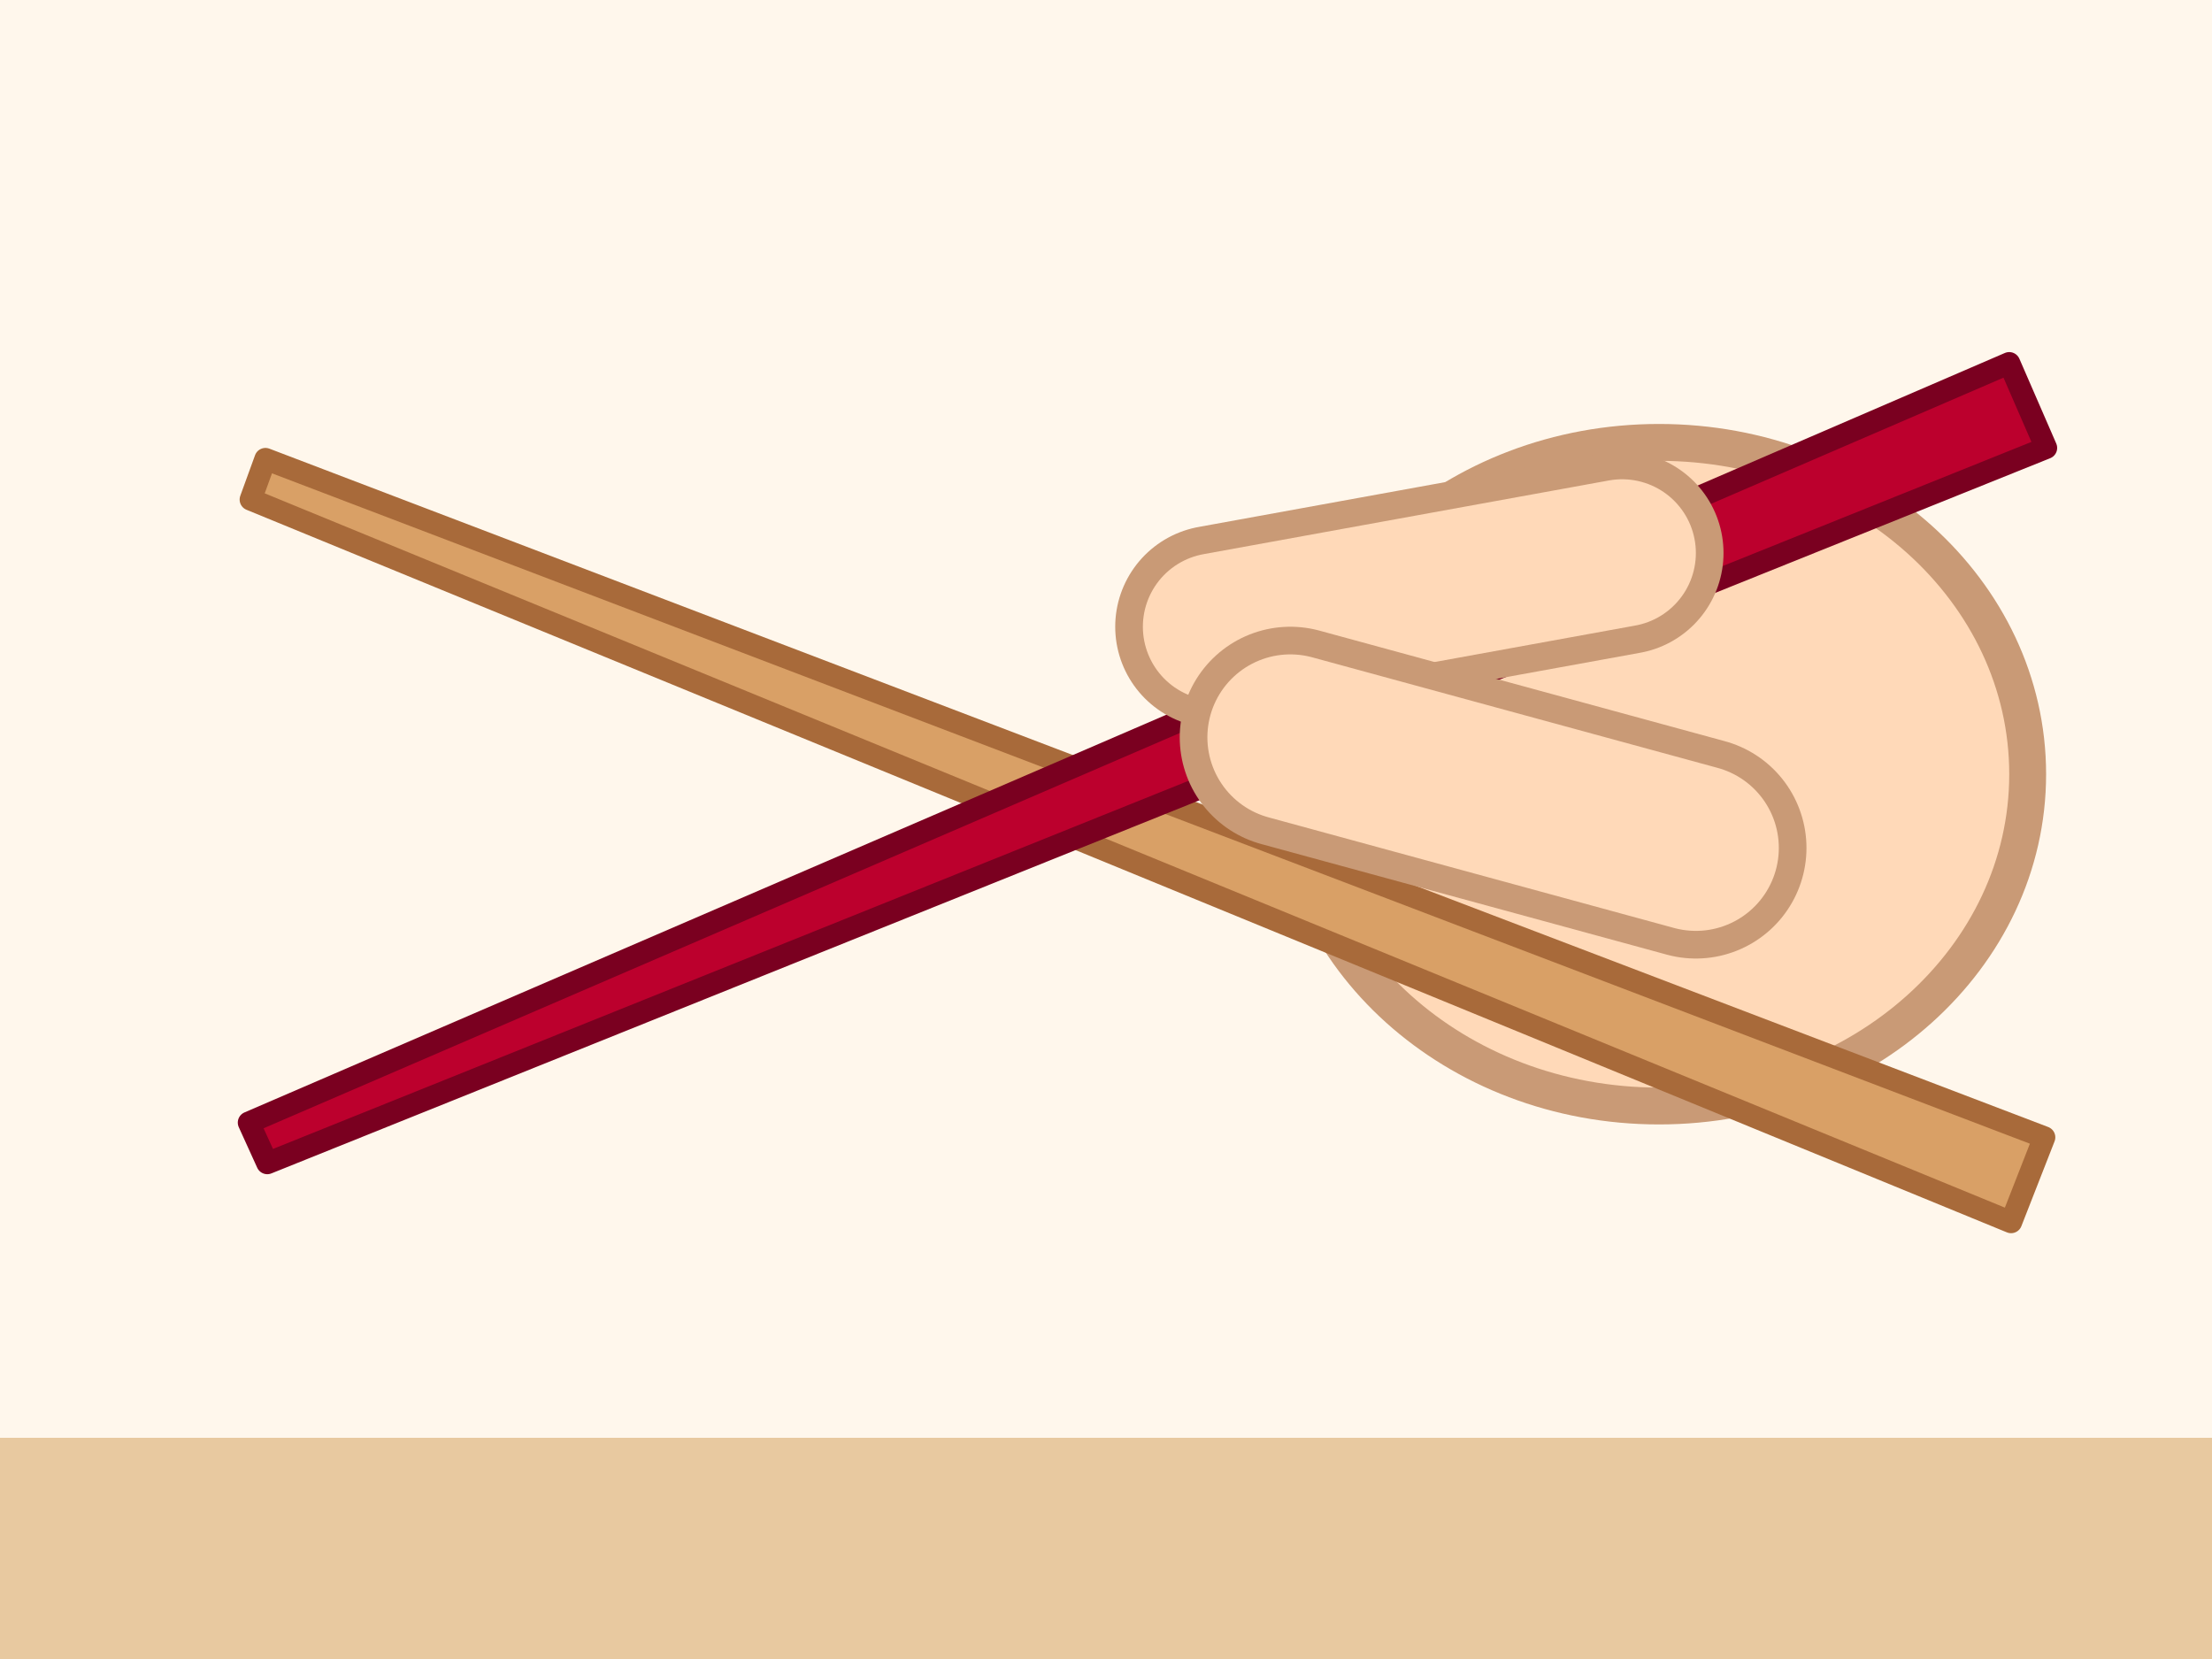
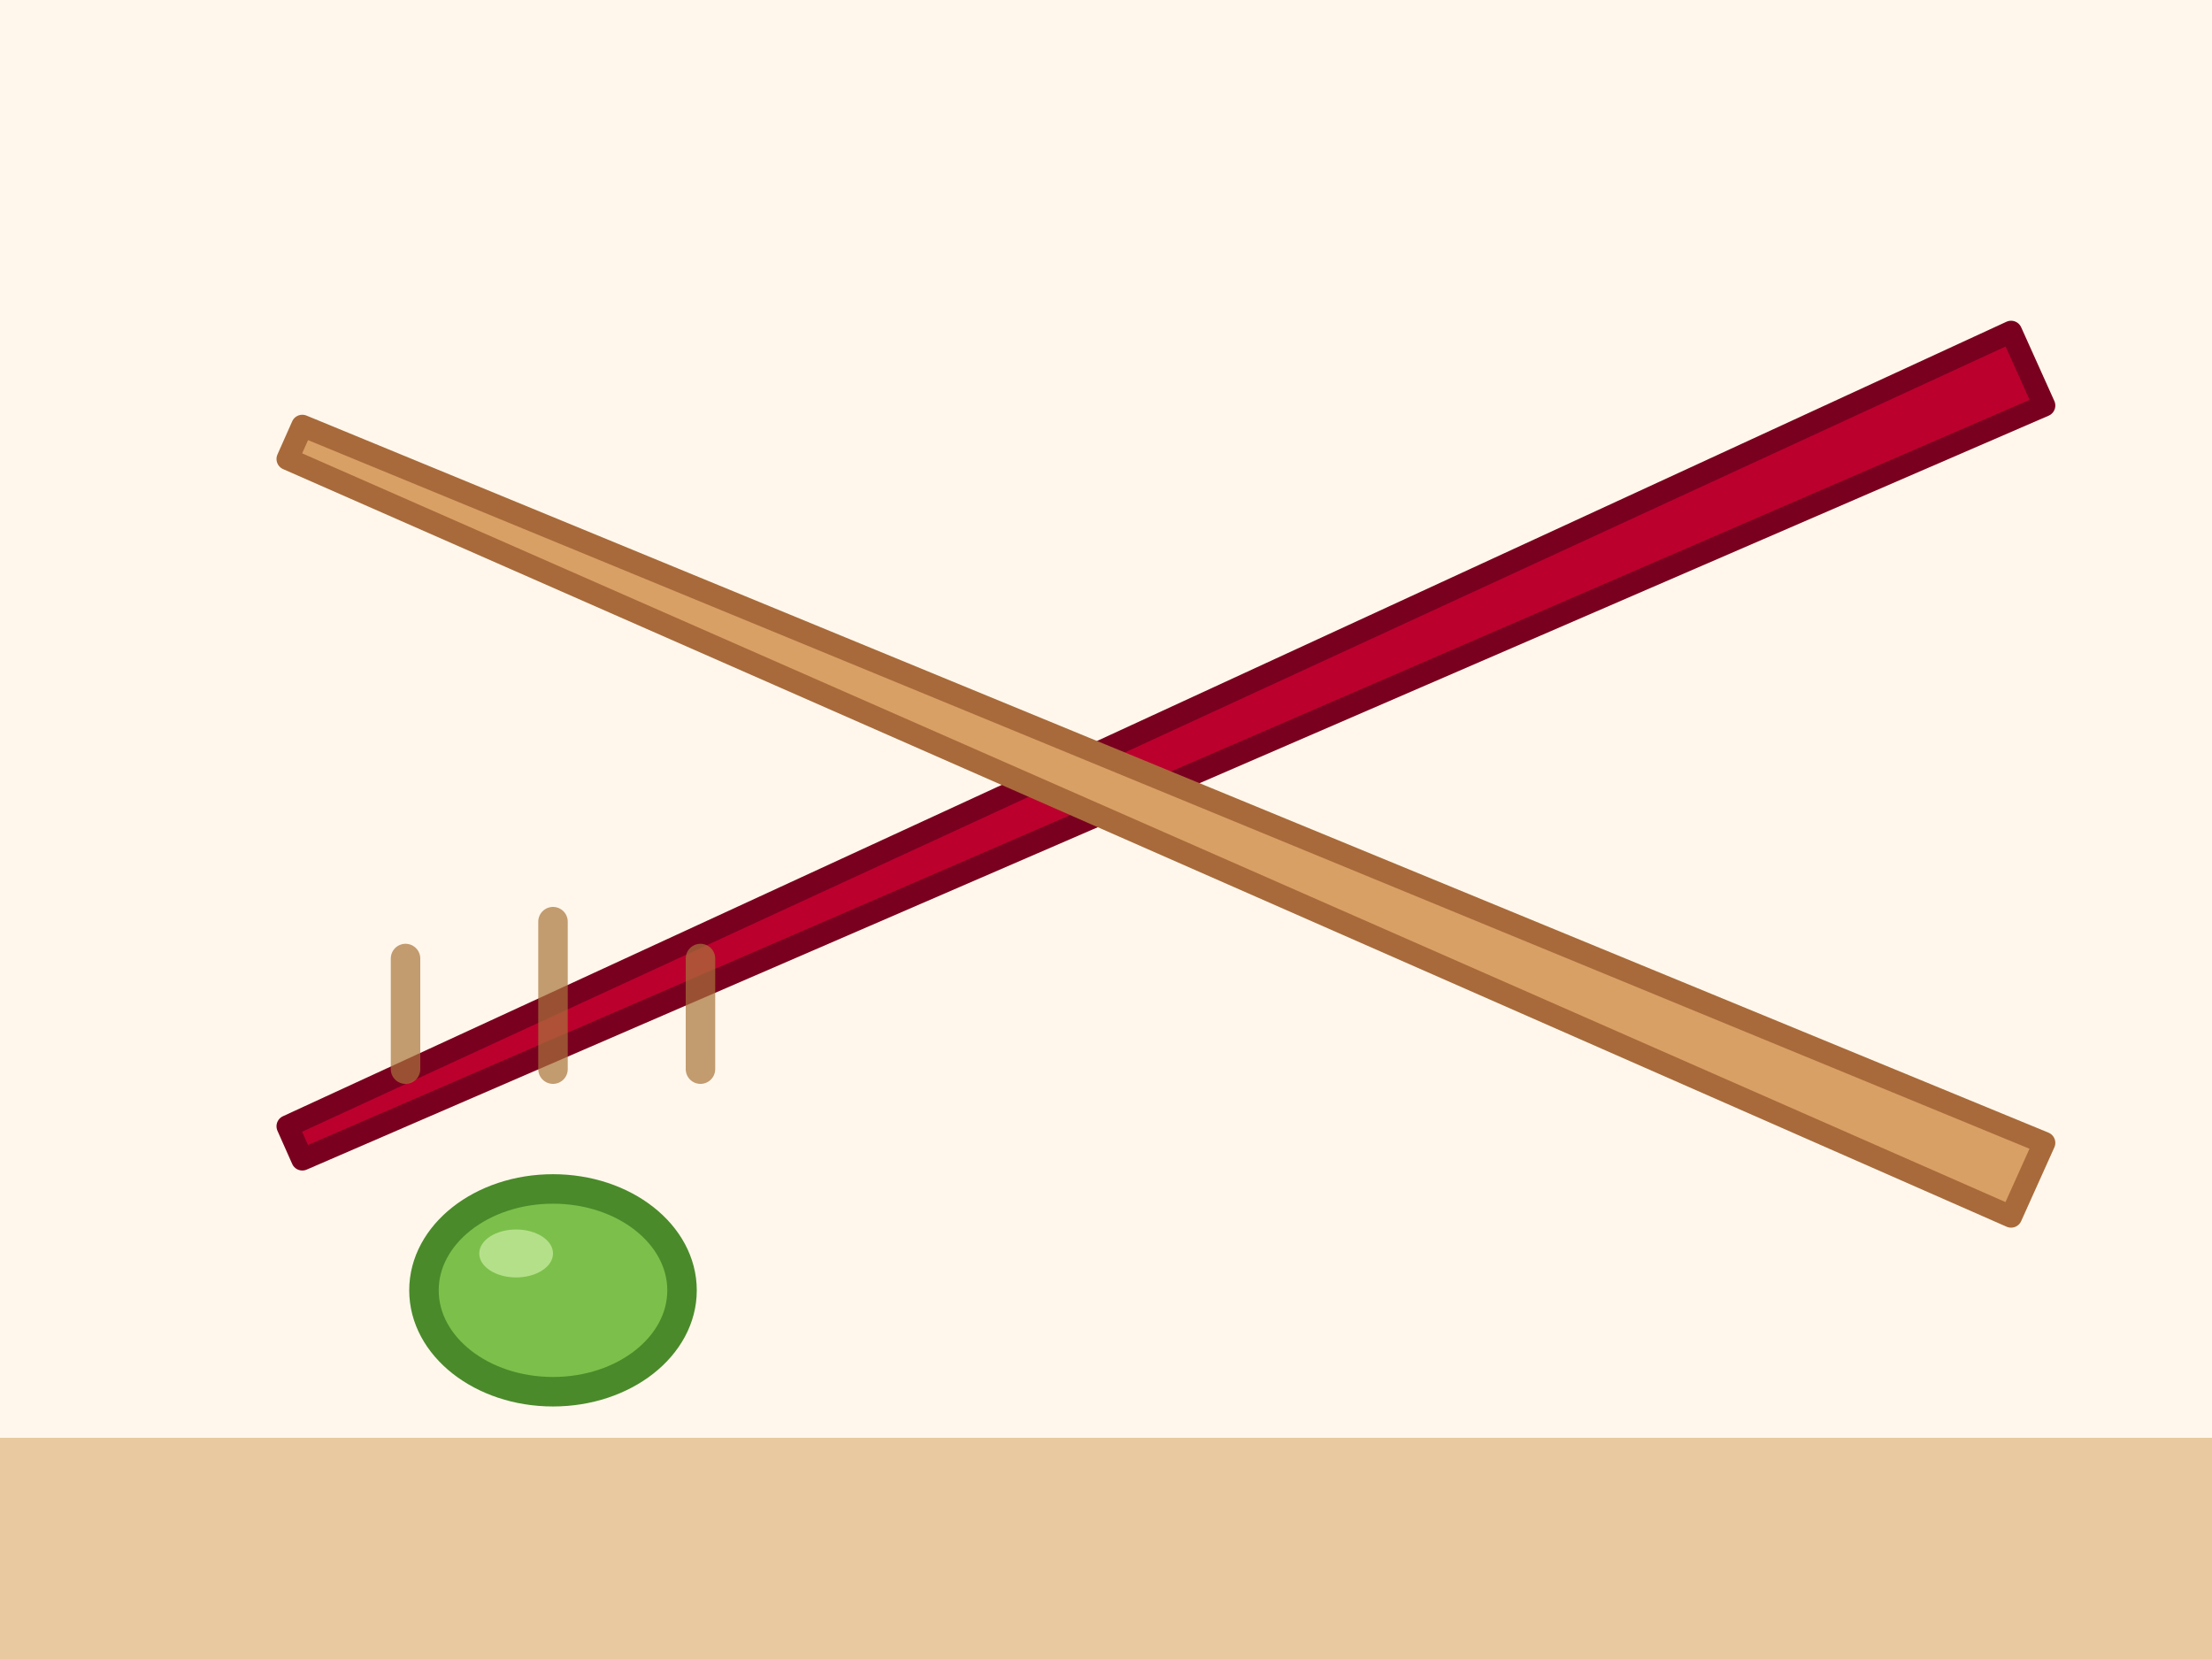
- <svg xmlns="http://www.w3.org/2000/svg" viewBox="0 0 120 90" role="img" aria-label="A hand with chopsticks">
+ <svg xmlns="http://www.w3.org/2000/svg" viewBox="0 0 120 90" role="img" aria-label="Chopsticks crossed like an X, a bean falls">
  <rect width="120" height="90" fill="#fff7ec" />
  <rect y="78" width="120" height="12" fill="#e8c9a0" />
-   <ellipse cx="90" cy="42" rx="20" ry="18" fill="#ffd9b8" stroke="#c99a76" stroke-width="2" />
-   <path d="M110.9 61.7 L14.4 24.9 L13.6 27.1 L109.1 66.3Z" fill="#d9a066" stroke="#a86a3a" stroke-width="1.2" stroke-linejoin="round" />
-   <path d="M109.0 19.7 L13.5 60.9 L14.5 63.1 L111.0 24.3Z" fill="#bc002d" stroke="#7a0020" stroke-width="1.2" stroke-linejoin="round" />
-   <path d="M88 30 L66 34" stroke="#c99a76" stroke-width="11" stroke-linecap="round" />
-   <path d="M88 30 L66 34" stroke="#ffd9b8" stroke-width="8" stroke-linecap="round" />
-   <path d="M92 46 L70 40" stroke="#c99a76" stroke-width="12" stroke-linecap="round" />
-   <path d="M92 46 L70 40" stroke="#ffd9b8" stroke-width="9" stroke-linecap="round" />
+   <path d="M109.1 18.0 L15.6 61.1 L16.4 62.9 L110.9 22.0Z" fill="#bc002d" stroke="#7a0020" stroke-width="1.2" stroke-linejoin="round" />
+   <path d="M110.9 62.0 L16.4 23.1 L15.6 24.9 L109.1 66.0Z" fill="#d9a066" stroke="#a86a3a" stroke-width="1.2" stroke-linejoin="round" />
+   <ellipse cx="30" cy="70" rx="7" ry="5.5" fill="#7cc04b" stroke="#4a8a2a" stroke-width="1.6" />
+   <ellipse cx="28" cy="68" rx="2" ry="1.3" fill="#b5e08a" />
+   <path d="M22 58 v-6 M30 58 v-8 M38 58 v-6" stroke="#a8743a" stroke-width="1.6" stroke-linecap="round" opacity=".7" />
</svg>
